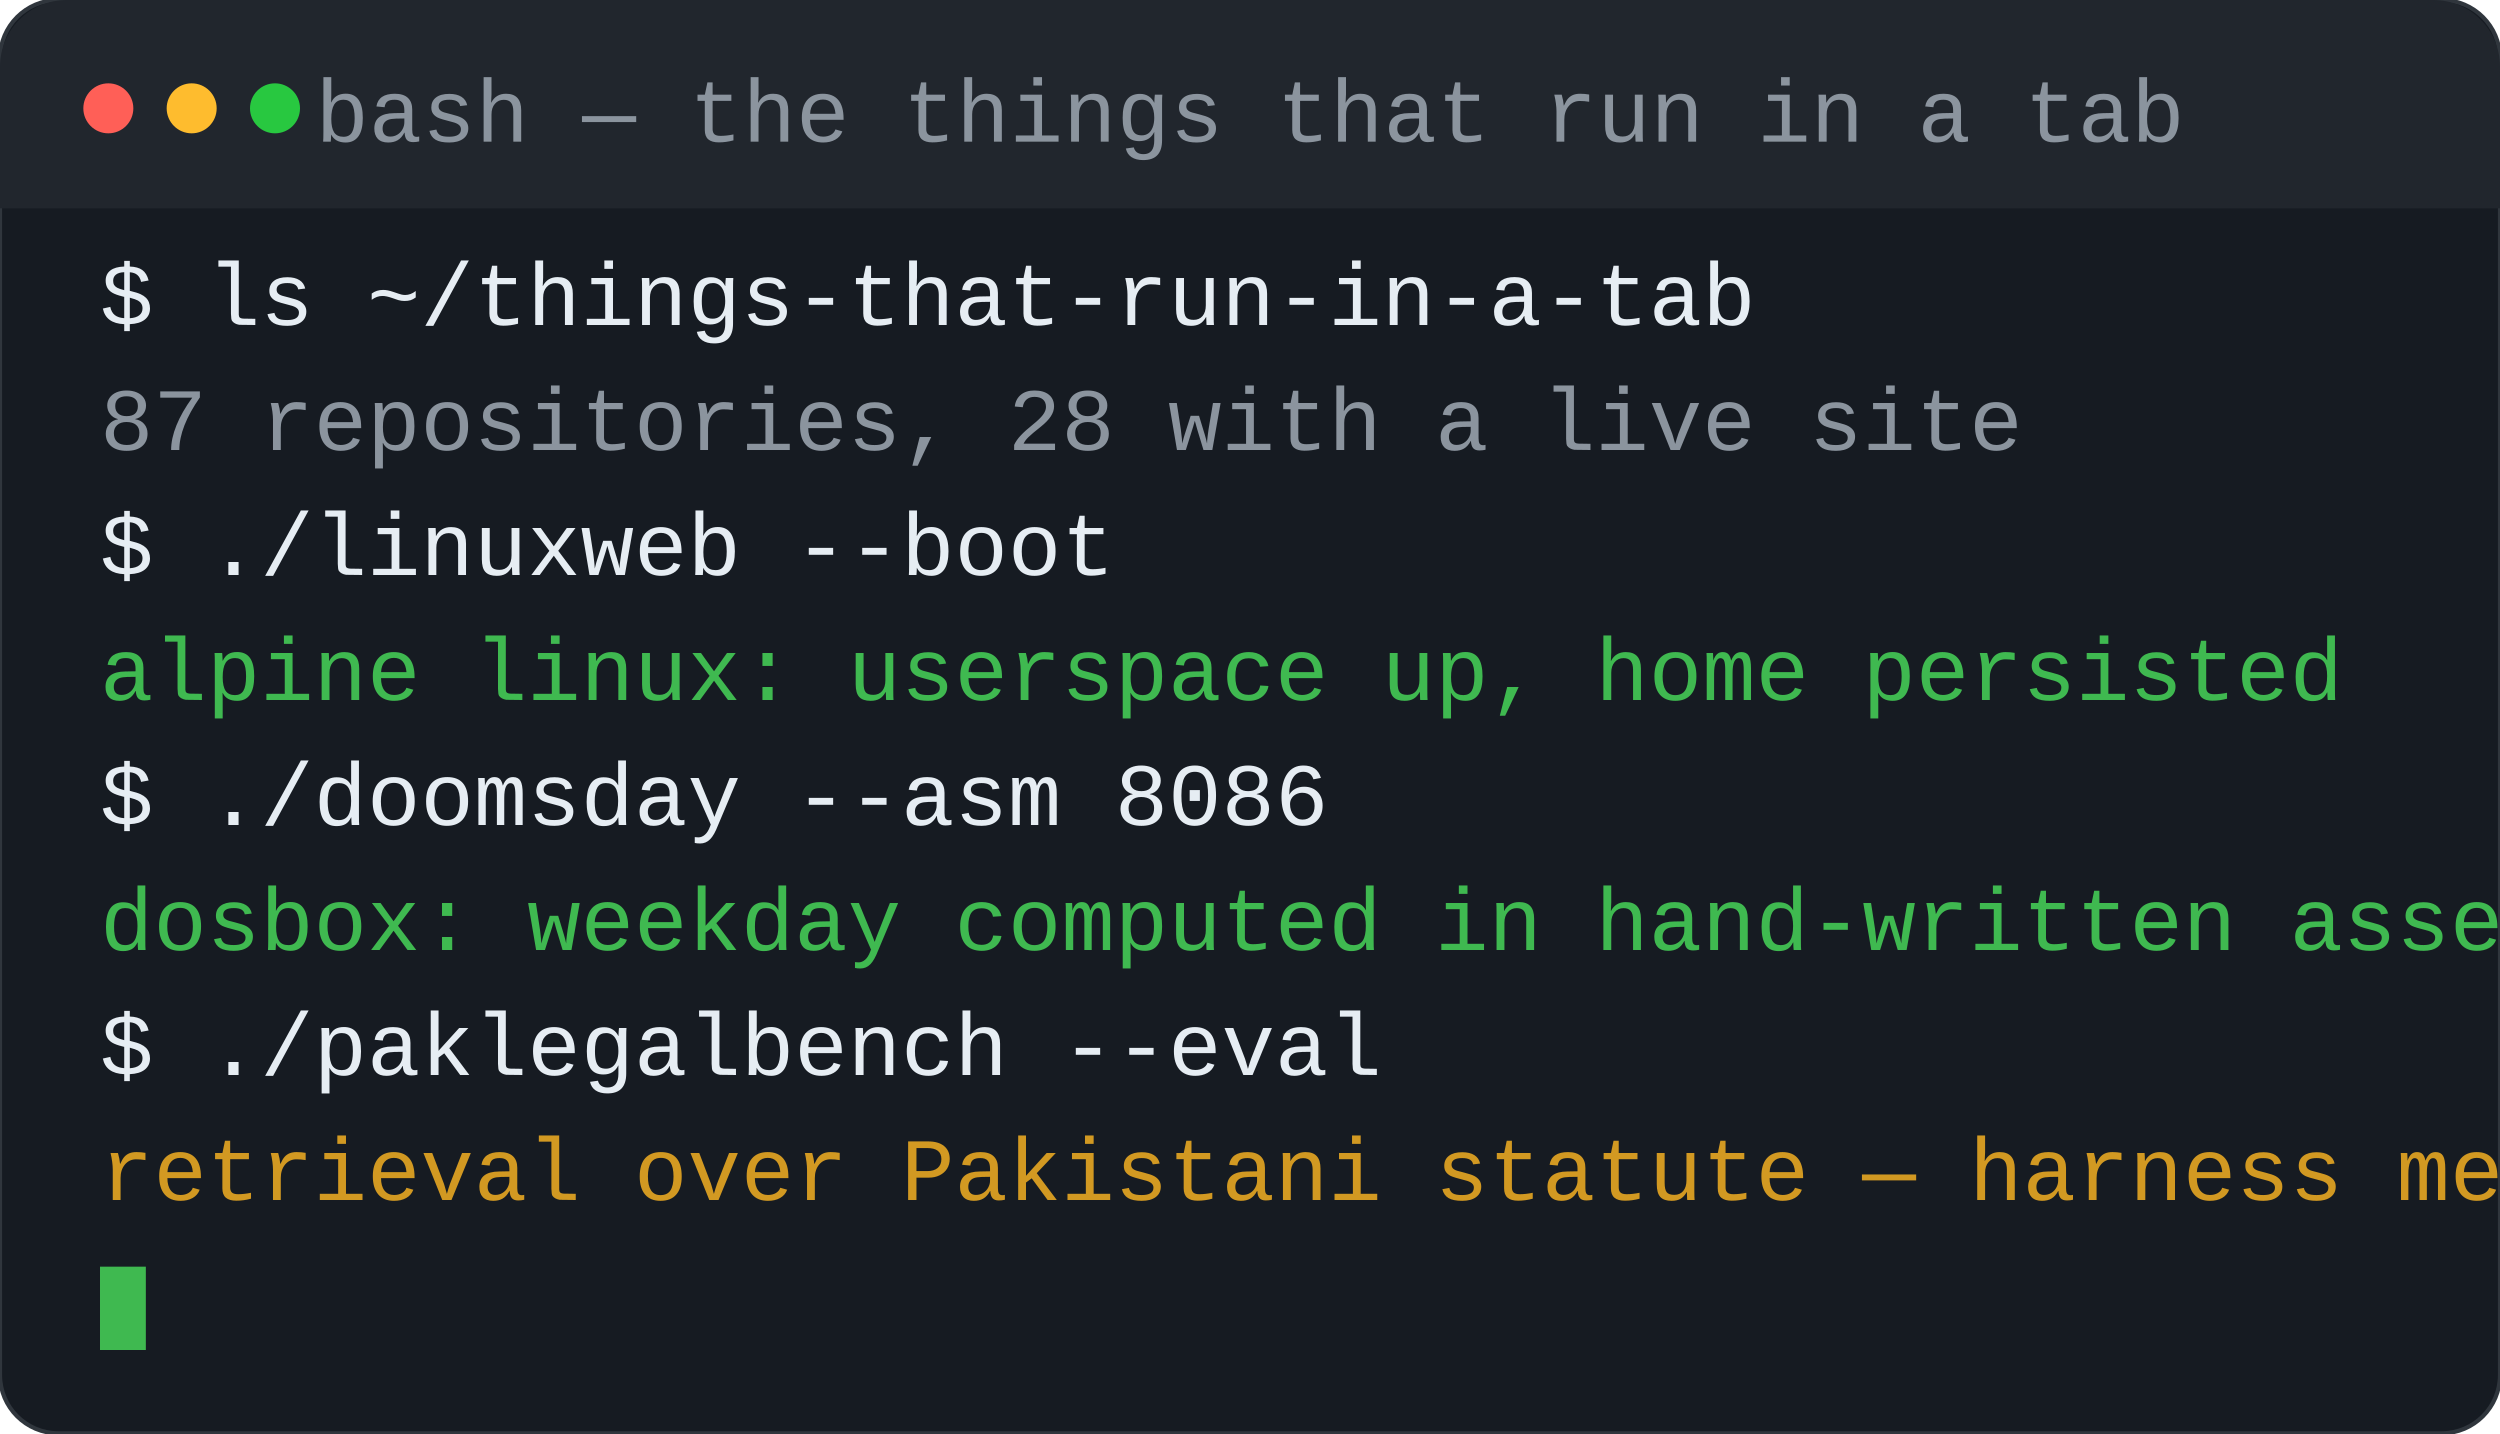
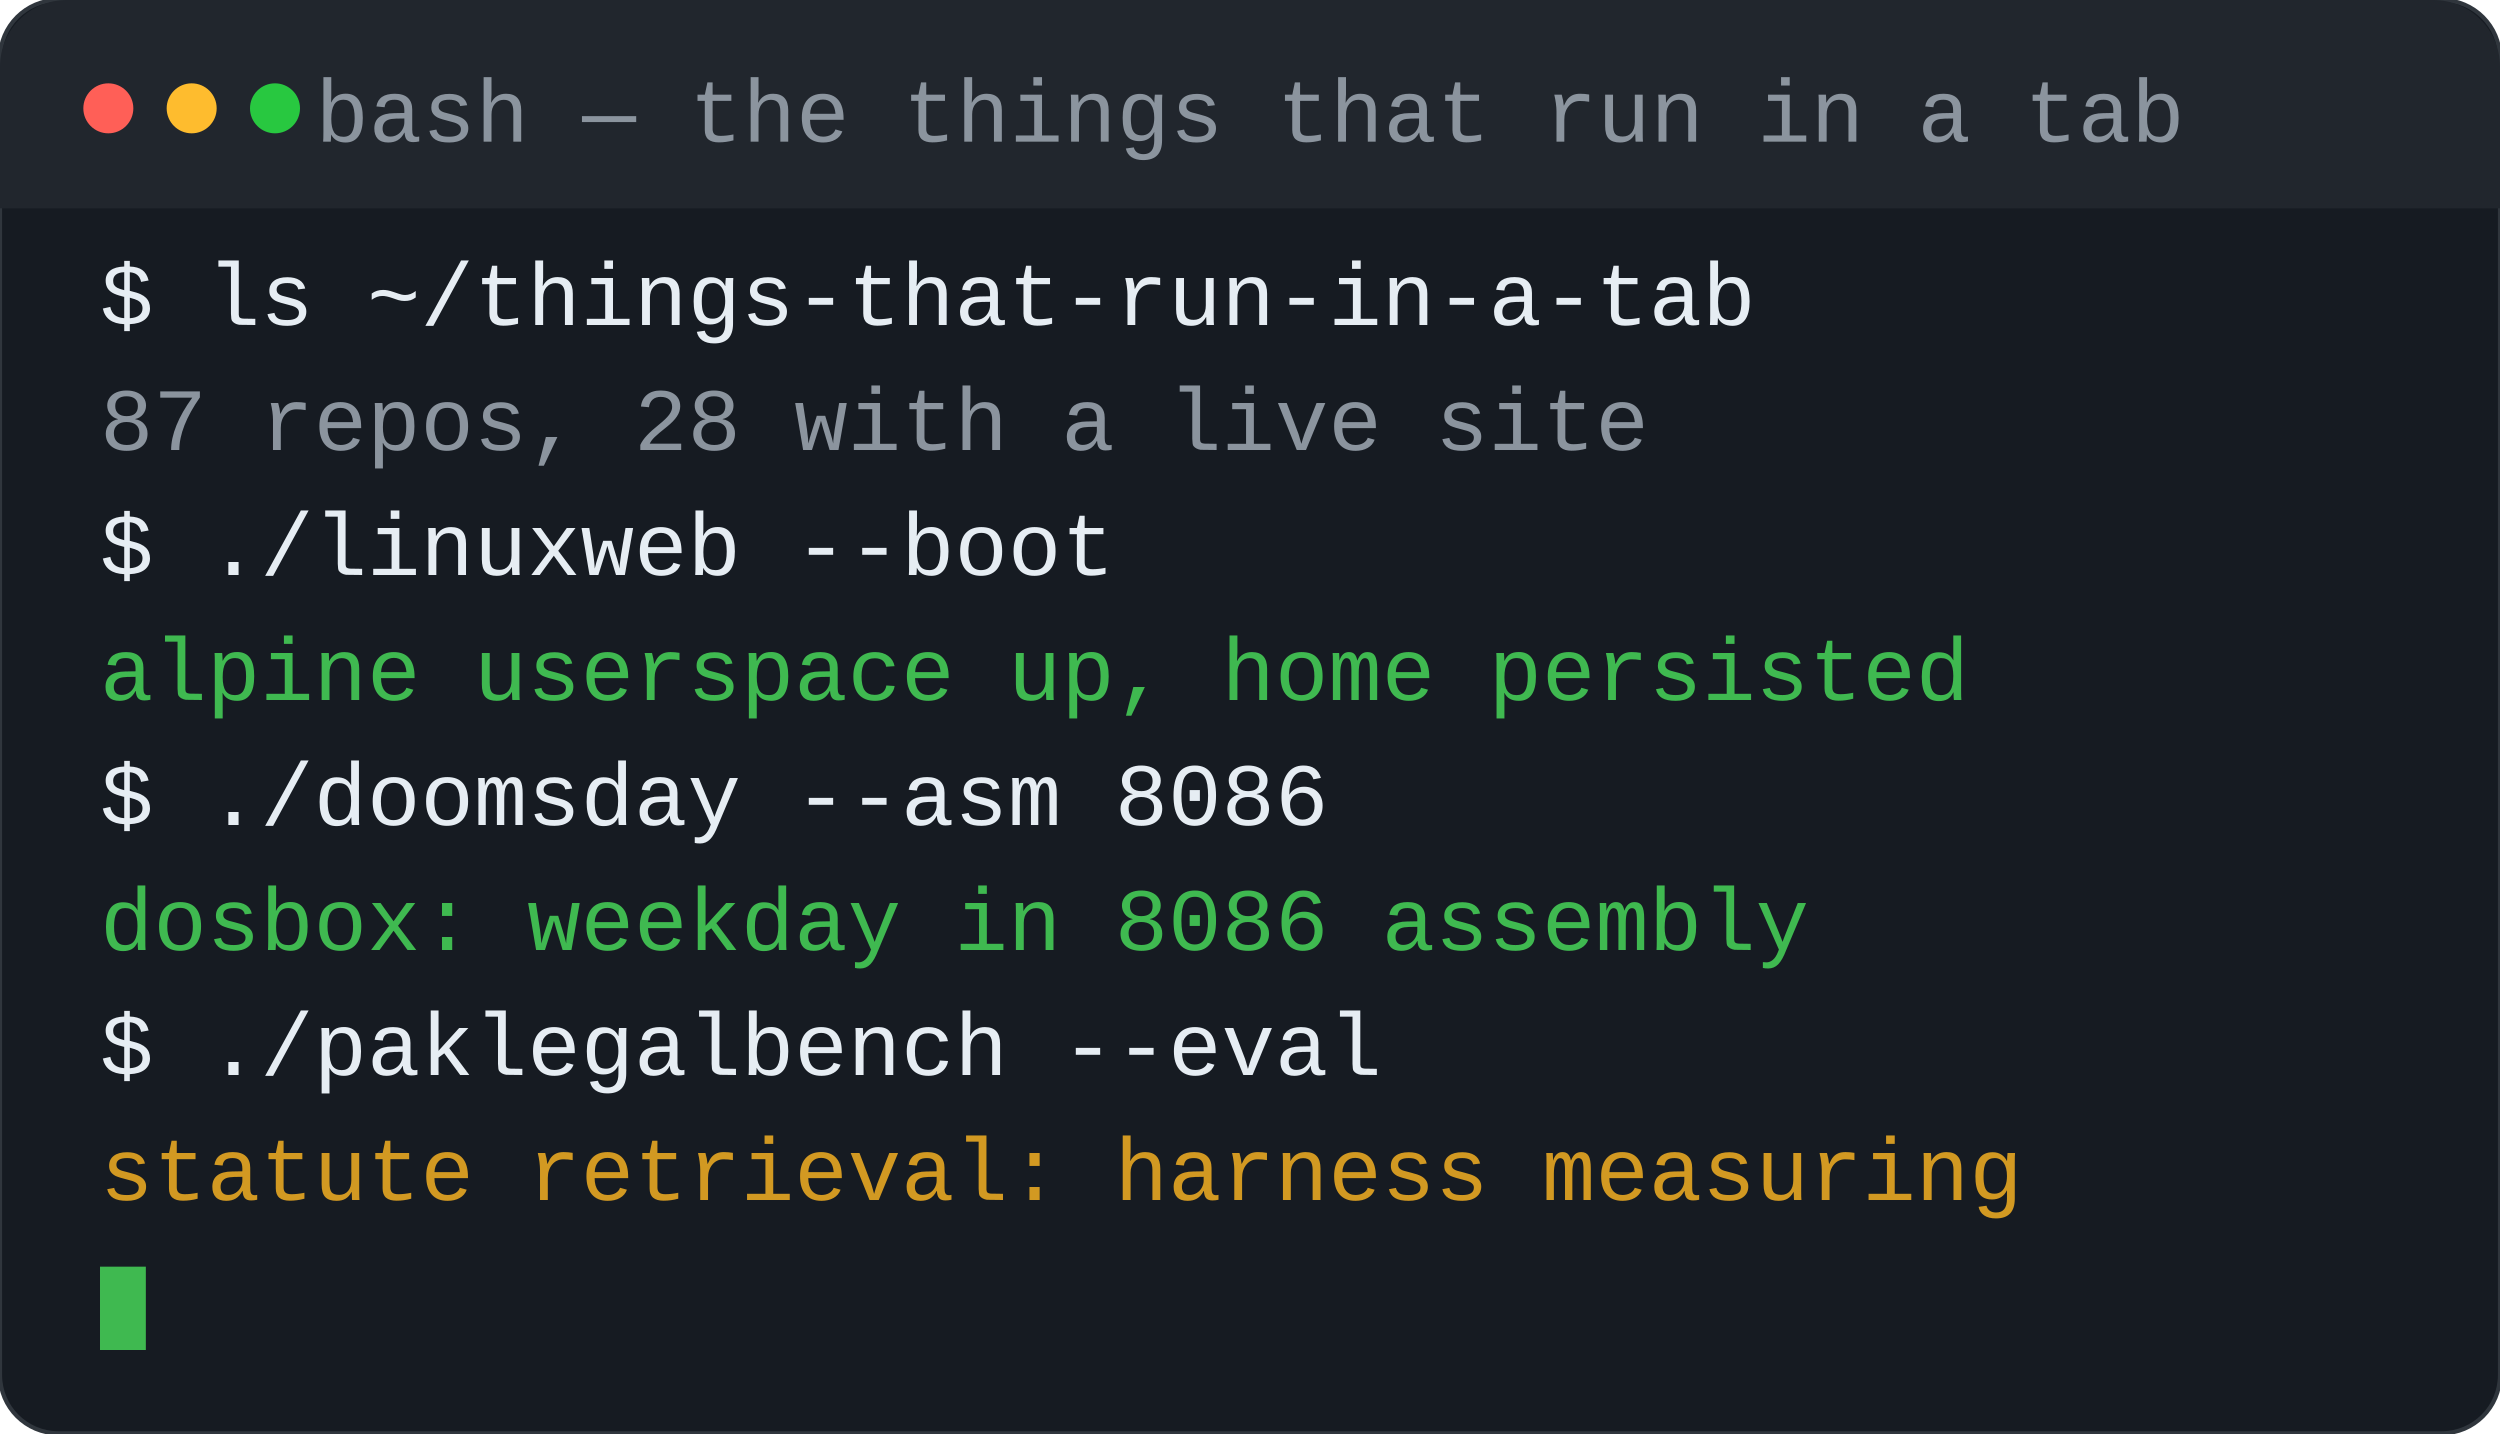
<svg xmlns="http://www.w3.org/2000/svg" viewBox="0 0 600 344" width="600" height="344" role="img" aria-label="A terminal session listing the projects">
  <rect width="600" height="344" rx="14" fill="#161b22" stroke="#30363d" />
  <path d="M0 16 a16 16 0 0 1 16 -16 h568 a16 16 0 0 1 16 16 v34 h-600 z" fill="#21262d" />
  <circle cx="26" cy="26" r="6" fill="#ff5f57" />
  <circle cx="46" cy="26" r="6" fill="#febc2e" />
  <circle cx="66" cy="26" r="6" fill="#28c840" />
  <text x="300.0" y="34" font-family="ui-monospace, SFMono-Regular, Menlo, Consolas, 'Liberation Mono', monospace" font-size="21.359" fill="#8b949e" text-anchor="middle">bash — the things that run in a tab</text>
  <text x="24" y="78" font-family="ui-monospace, SFMono-Regular, Menlo, Consolas, 'Liberation Mono', monospace" font-size="21.359" fill="#e6edf3">$ ls ~/things-that-run-in-a-tab<animate attributeName="fill" values="#58a6ff;#e6edf3" dur="0.6s" begin="0.00s" fill="freeze" />
  </text>
-   <text x="24" y="108" font-family="ui-monospace, SFMono-Regular, Menlo, Consolas, 'Liberation Mono', monospace" font-size="21.359" fill="#8b949e">  87 repositories, 28 with a live site</text>
+   <text x="24" y="108" font-family="ui-monospace, SFMono-Regular, Menlo, Consolas, 'Liberation Mono', monospace" font-size="21.359" fill="#8b949e">  87 repos, 28 with a live site</text>
  <text x="24" y="138" font-family="ui-monospace, SFMono-Regular, Menlo, Consolas, 'Liberation Mono', monospace" font-size="21.359" fill="#e6edf3">$ ./linuxweb --boot<animate attributeName="fill" values="#58a6ff;#e6edf3" dur="0.6s" begin="0.70s" fill="freeze" />
  </text>
-   <text x="24" y="168" font-family="ui-monospace, SFMono-Regular, Menlo, Consolas, 'Liberation Mono', monospace" font-size="21.359" fill="#3fb950">  alpine linux: userspace up, home persisted</text>
+   <text x="24" y="168" font-family="ui-monospace, SFMono-Regular, Menlo, Consolas, 'Liberation Mono', monospace" font-size="21.359" fill="#3fb950">  alpine userspace up, home persisted</text>
  <text x="24" y="198" font-family="ui-monospace, SFMono-Regular, Menlo, Consolas, 'Liberation Mono', monospace" font-size="21.359" fill="#e6edf3">$ ./doomsday --asm 8086<animate attributeName="fill" values="#58a6ff;#e6edf3" dur="0.6s" begin="1.40s" fill="freeze" />
  </text>
-   <text x="24" y="228" font-family="ui-monospace, SFMono-Regular, Menlo, Consolas, 'Liberation Mono', monospace" font-size="21.359" fill="#3fb950">  dosbox: weekday computed in hand-written assembly</text>
+   <text x="24" y="228" font-family="ui-monospace, SFMono-Regular, Menlo, Consolas, 'Liberation Mono', monospace" font-size="21.359" fill="#3fb950">  dosbox: weekday in 8086 assembly</text>
  <text x="24" y="258" font-family="ui-monospace, SFMono-Regular, Menlo, Consolas, 'Liberation Mono', monospace" font-size="21.359" fill="#e6edf3">$ ./paklegalbench --eval<animate attributeName="fill" values="#58a6ff;#e6edf3" dur="0.6s" begin="2.10s" fill="freeze" />
  </text>
-   <text x="24" y="288" font-family="ui-monospace, SFMono-Regular, Menlo, Consolas, 'Liberation Mono', monospace" font-size="21.359" fill="#d29922">  retrieval over Pakistani statute — harness measuring</text>
+   <text x="24" y="288" font-family="ui-monospace, SFMono-Regular, Menlo, Consolas, 'Liberation Mono', monospace" font-size="21.359" fill="#d29922">  statute retrieval: harness measuring</text>
  <rect x="24" y="304" width="11" height="20" fill="#3fb950">
    <animate attributeName="opacity" values="1;0" dur="1s" repeatCount="indefinite" calcMode="discrete" />
  </rect>
</svg>
